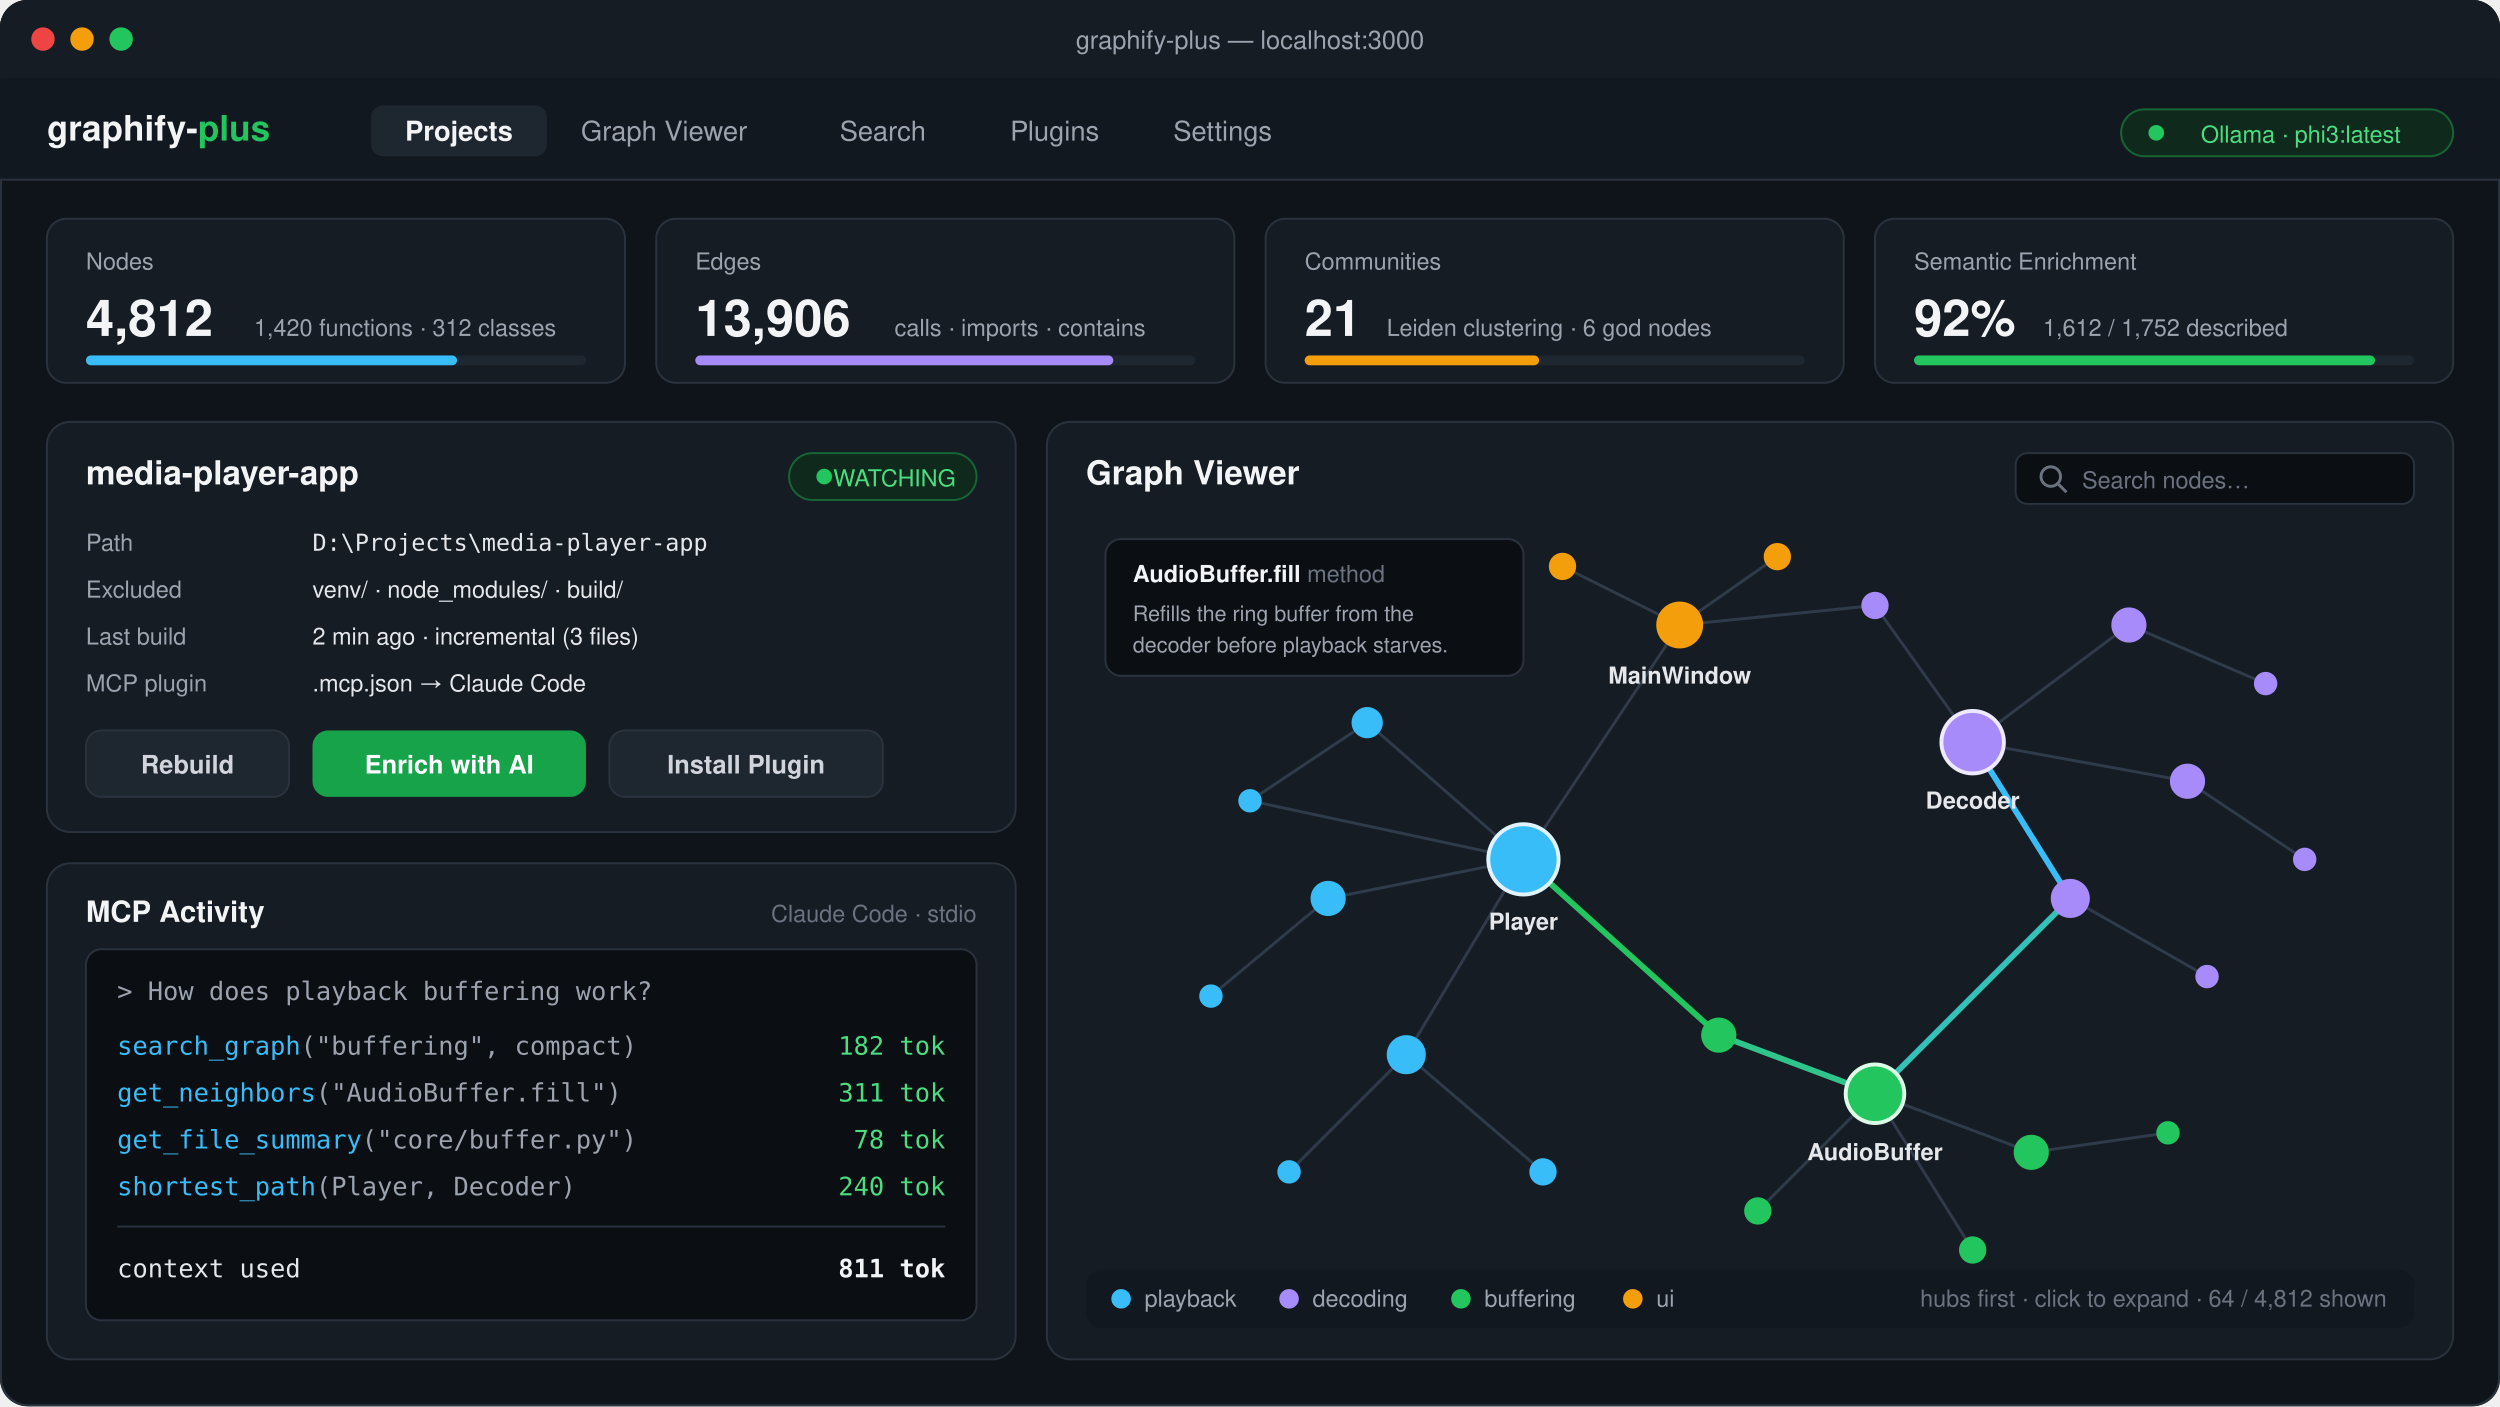
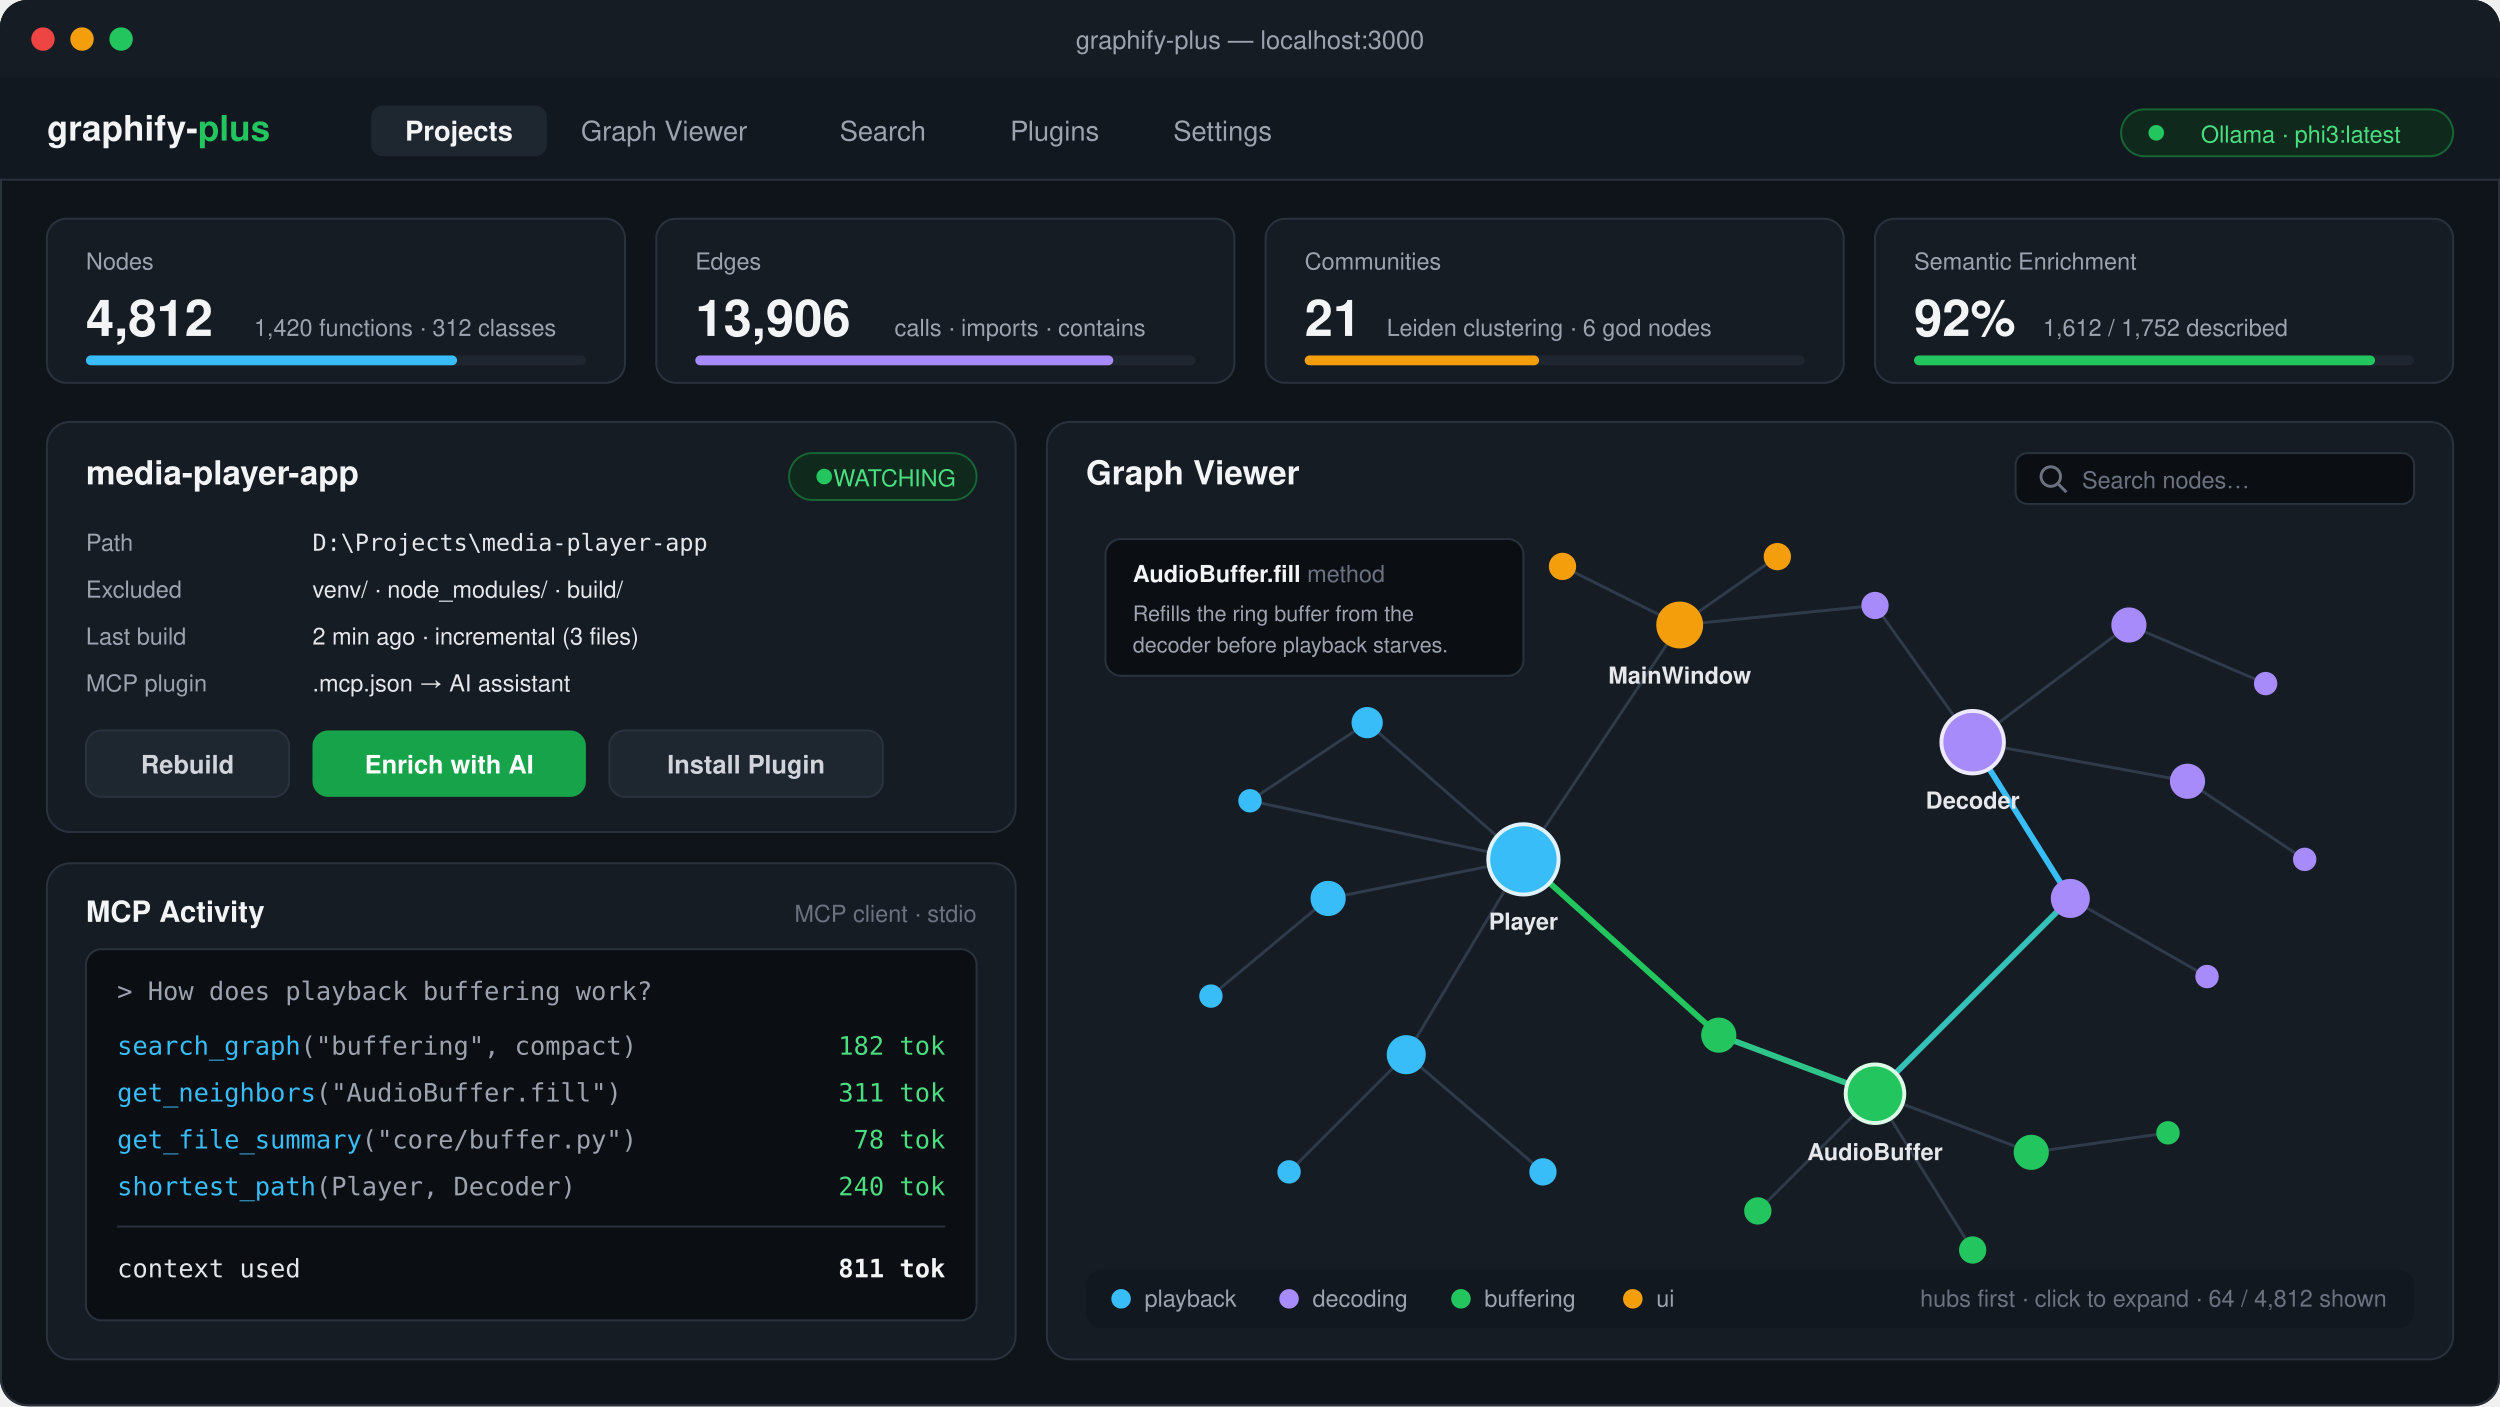
<svg xmlns="http://www.w3.org/2000/svg" width="1280" height="720" viewBox="0 0 1280 720" font-family="Segoe UI, Helvetica, Arial, sans-serif">
  <defs>
    <linearGradient id="accent" x1="0" y1="0" x2="1" y2="0">
      <stop offset="0" stop-color="#22c55e" />
      <stop offset="1" stop-color="#38bdf8" />
    </linearGradient>
    <clipPath id="graphClip">
      <rect x="537" y="217" width="718" height="478" rx="12" />
    </clipPath>
  </defs>
  <rect width="1280" height="720" rx="14" fill="#0f141a" />
  <rect x="0.5" y="0.5" width="1279" height="719" rx="14" fill="none" stroke="#2a323d" />
  <rect width="1280" height="40" rx="14" fill="#161c24" />
  <rect y="26" width="1280" height="14" fill="#161c24" />
  <circle cx="22" cy="20" r="6" fill="#ef4444" />
  <circle cx="42" cy="20" r="6" fill="#f59e0b" />
  <circle cx="62" cy="20" r="6" fill="#22c55e" />
  <text x="640" y="25" text-anchor="middle" font-size="13" fill="#9ca3af">graphify-plus — localhost:3000</text>
  <rect y="40" width="1280" height="52" fill="#121820" />
  <line x1="0" y1="92" x2="1280" y2="92" stroke="#2a323d" />
  <text x="24" y="72" font-size="18" font-weight="700" fill="#f3f4f6">graphify-<tspan fill="#22c55e">plus</tspan>
  </text>
  <g font-size="14" fill="#9ca3af">
    <rect x="190" y="54" width="90" height="26" rx="6" fill="#1e2630" />
    <text x="235" y="72" text-anchor="middle" fill="#f3f4f6" font-weight="600">Projects</text>
    <text x="340" y="72" text-anchor="middle">Graph Viewer</text>
    <text x="452" y="72" text-anchor="middle">Search</text>
    <text x="540" y="72" text-anchor="middle">Plugins</text>
    <text x="626" y="72" text-anchor="middle">Settings</text>
  </g>
  <rect x="1086" y="56" width="170" height="24" rx="12" fill="#0f2a1c" stroke="#166534" />
  <circle cx="1104" cy="68" r="4" fill="#22c55e" />
  <text x="1178" y="73" text-anchor="middle" font-size="12" fill="#4ade80">Ollama · phi3:latest</text>
  <g font-size="12">
    <rect x="24" y="112" width="296" height="84" rx="10" fill="#161c24" stroke="#2a323d" />
    <text x="44" y="138" fill="#9ca3af">Nodes</text>
    <text x="44" y="172" font-size="26" font-weight="700" fill="#f3f4f6">4,812</text>
    <text x="130" y="172" fill="#9ca3af">1,420 functions · 312 classes</text>
    <rect x="44" y="182" width="256" height="5" rx="2.5" fill="#1e2630" />
    <rect x="44" y="182" width="190" height="5" rx="2.5" fill="#38bdf8" />
    <rect x="336" y="112" width="296" height="84" rx="10" fill="#161c24" stroke="#2a323d" />
    <text x="356" y="138" fill="#9ca3af">Edges</text>
    <text x="356" y="172" font-size="26" font-weight="700" fill="#f3f4f6">13,906</text>
    <text x="458" y="172" fill="#9ca3af">calls · imports · contains</text>
    <rect x="356" y="182" width="256" height="5" rx="2.5" fill="#1e2630" />
    <rect x="356" y="182" width="214" height="5" rx="2.5" fill="#a78bfa" />
    <rect x="648" y="112" width="296" height="84" rx="10" fill="#161c24" stroke="#2a323d" />
    <text x="668" y="138" fill="#9ca3af">Communities</text>
    <text x="668" y="172" font-size="26" font-weight="700" fill="#f3f4f6">21</text>
    <text x="710" y="172" fill="#9ca3af">Leiden clustering · 6 god nodes</text>
    <rect x="668" y="182" width="256" height="5" rx="2.5" fill="#1e2630" />
    <rect x="668" y="182" width="120" height="5" rx="2.5" fill="#f59e0b" />
    <rect x="960" y="112" width="296" height="84" rx="10" fill="#161c24" stroke="#2a323d" />
    <text x="980" y="138" fill="#9ca3af">Semantic Enrichment</text>
    <text x="980" y="172" font-size="26" font-weight="700" fill="#f3f4f6">92%</text>
    <text x="1046" y="172" fill="#9ca3af">1,612 / 1,752 described</text>
    <rect x="980" y="182" width="256" height="5" rx="2.5" fill="#1e2630" />
    <rect x="980" y="182" width="236" height="5" rx="2.5" fill="#22c55e" />
  </g>
  <rect x="24" y="216" width="496" height="210" rx="12" fill="#161c24" stroke="#2a323d" />
  <text x="44" y="248" font-size="17" font-weight="700" fill="#f3f4f6">media-player-app</text>
  <rect x="404" y="232" width="96" height="24" rx="12" fill="#0f2a1c" stroke="#166534" />
  <circle cx="422" cy="244" r="4" fill="#22c55e" />
  <text x="458" y="249" text-anchor="middle" font-size="12" fill="#4ade80">WATCHING</text>
  <g font-size="12" fill="#9ca3af">
    <text x="44" y="282">Path</text>
    <text x="160" y="282" fill="#e5e7eb" font-family="Consolas, Menlo, monospace">D:\Projects\media-player-app</text>
    <text x="44" y="306">Excluded</text>
    <text x="160" y="306" fill="#e5e7eb">venv/ · node_modules/ · build/</text>
    <text x="44" y="330">Last build</text>
    <text x="160" y="330" fill="#e5e7eb">2 min ago · incremental (3 files)</text>
    <text x="44" y="354">MCP plugin</text>
-     <text x="160" y="354" fill="#e5e7eb">.mcp.json → Claude Code</text>
+     <text x="160" y="354" fill="#e5e7eb">.mcp.json → AI assistant</text>
  </g>
  <g font-size="13" font-weight="600">
    <rect x="44" y="374" width="104" height="34" rx="8" fill="#1e2630" stroke="#2a323d" />
    <text x="96" y="396" text-anchor="middle" fill="#d1d5db">Rebuild</text>
    <rect x="160" y="374" width="140" height="34" rx="8" fill="#16a34a" />
    <text x="230" y="396" text-anchor="middle" fill="#ffffff">Enrich with AI</text>
    <rect x="312" y="374" width="140" height="34" rx="8" fill="#1e2630" stroke="#2a323d" />
    <text x="382" y="396" text-anchor="middle" fill="#d1d5db">Install Plugin</text>
  </g>
  <rect x="24" y="442" width="496" height="254" rx="12" fill="#161c24" stroke="#2a323d" />
  <text x="44" y="472" font-size="15" font-weight="700" fill="#f3f4f6">MCP Activity</text>
-   <text x="500" y="472" text-anchor="end" font-size="12" fill="#6b7280">Claude Code · stdio</text>
+   <text x="500" y="472" text-anchor="end" font-size="12" fill="#6b7280">MCP client · stdio</text>
  <rect x="44" y="486" width="456" height="190" rx="8" fill="#0b0f14" stroke="#2a323d" />
  <g font-family="Consolas, Menlo, monospace" font-size="13">
    <text x="60" y="512" fill="#9ca3af">&gt; How does playback buffering work?</text>
    <text x="60" y="540" fill="#38bdf8">search_graph<tspan fill="#9ca3af">("buffering", compact)</tspan>
    </text>
    <text x="484" y="540" text-anchor="end" fill="#4ade80">182 tok</text>
    <text x="60" y="564" fill="#38bdf8">get_neighbors<tspan fill="#9ca3af">("AudioBuffer.fill")</tspan>
    </text>
    <text x="484" y="564" text-anchor="end" fill="#4ade80">311 tok</text>
    <text x="60" y="588" fill="#38bdf8">get_file_summary<tspan fill="#9ca3af">("core/buffer.py")</tspan>
    </text>
    <text x="484" y="588" text-anchor="end" fill="#4ade80">78 tok</text>
    <text x="60" y="612" fill="#38bdf8">shortest_path<tspan fill="#9ca3af">(Player, Decoder)</tspan>
    </text>
    <text x="484" y="612" text-anchor="end" fill="#4ade80">240 tok</text>
    <line x1="60" y1="628" x2="484" y2="628" stroke="#2a323d" />
    <text x="60" y="654" fill="#e5e7eb">context used</text>
    <text x="484" y="654" text-anchor="end" fill="#f3f4f6" font-weight="700">811 tok</text>
  </g>
  <rect x="536" y="216" width="720" height="480" rx="12" fill="#161c24" stroke="#2a323d" />
  <text x="556" y="248" font-size="17" font-weight="700" fill="#f3f4f6">Graph Viewer</text>
  <rect x="1032" y="232" width="204" height="26" rx="6" fill="#0b0f14" stroke="#2a323d" />
  <circle cx="1050" cy="244" r="5" fill="none" stroke="#6b7280" stroke-width="1.5" />
  <line x1="1054" y1="248" x2="1058" y2="252" stroke="#6b7280" stroke-width="1.5" />
  <text x="1066" y="250" font-size="12" fill="#6b7280">Search nodes…</text>
  <g clip-path="url(#graphClip)">
    <g stroke="#2f3b4a" stroke-width="1.5">
      <line x1="780" y1="440" x2="700" y2="370" />
      <line x1="780" y1="440" x2="680" y2="460" />
      <line x1="780" y1="440" x2="720" y2="540" />
      <line x1="780" y1="440" x2="640" y2="410" />
      <line x1="700" y1="370" x2="640" y2="410" />
      <line x1="680" y1="460" x2="620" y2="510" />
      <line x1="720" y1="540" x2="660" y2="600" />
      <line x1="720" y1="540" x2="790" y2="600" />
      <line x1="1010" y1="380" x2="1090" y2="320" />
      <line x1="1010" y1="380" x2="1120" y2="400" />
      <line x1="1010" y1="380" x2="1060" y2="460" />
      <line x1="1010" y1="380" x2="960" y2="310" />
      <line x1="1090" y1="320" x2="1160" y2="350" />
      <line x1="1120" y1="400" x2="1180" y2="440" />
      <line x1="1060" y1="460" x2="1130" y2="500" />
      <line x1="960" y1="560" x2="1040" y2="590" />
      <line x1="960" y1="560" x2="900" y2="620" />
      <line x1="960" y1="560" x2="1010" y2="640" />
      <line x1="960" y1="560" x2="880" y2="530" />
      <line x1="1040" y1="590" x2="1110" y2="580" />
      <line x1="860" y1="320" x2="800" y2="290" />
      <line x1="860" y1="320" x2="910" y2="285" />
      <line x1="780" y1="440" x2="860" y2="320" />
      <line x1="860" y1="320" x2="960" y2="310" />
      <line x1="780" y1="440" x2="880" y2="530" />
    </g>
    <g stroke-width="3" stroke-linecap="round">
      <line x1="780" y1="440" x2="880" y2="530" stroke="#22c55e" />
      <line x1="880" y1="530" x2="960" y2="560" stroke="#2fc58a" />
      <line x1="960" y1="560" x2="1060" y2="460" stroke="#34c1b8" />
      <line x1="1060" y1="460" x2="1010" y2="380" stroke="#38bdf8" />
    </g>
    <g fill="#38bdf8">
      <circle cx="700" cy="370" r="8" />
      <circle cx="680" cy="460" r="9" />
      <circle cx="720" cy="540" r="10" />
      <circle cx="640" cy="410" r="6" />
      <circle cx="620" cy="510" r="6" />
      <circle cx="660" cy="600" r="6" />
      <circle cx="790" cy="600" r="7" />
    </g>
    <circle cx="780" cy="440" r="18" fill="#38bdf8" stroke="#e0f2fe" stroke-width="2" />
    <g fill="#a78bfa">
      <circle cx="1090" cy="320" r="9" />
      <circle cx="1120" cy="400" r="9" />
      <circle cx="1060" cy="460" r="10" />
      <circle cx="960" cy="310" r="7" />
      <circle cx="1160" cy="350" r="6" />
      <circle cx="1180" cy="440" r="6" />
      <circle cx="1130" cy="500" r="6" />
    </g>
    <circle cx="1010" cy="380" r="16" fill="#a78bfa" stroke="#ede9fe" stroke-width="2" />
    <g fill="#22c55e">
      <circle cx="1040" cy="590" r="9" />
      <circle cx="900" cy="620" r="7" />
      <circle cx="1010" cy="640" r="7" />
      <circle cx="880" cy="530" r="9" />
      <circle cx="1110" cy="580" r="6" />
    </g>
    <circle cx="960" cy="560" r="15" fill="#22c55e" stroke="#dcfce7" stroke-width="2" />
    <g fill="#f59e0b">
      <circle cx="800" cy="290" r="7" />
      <circle cx="910" cy="285" r="7" />
    </g>
    <circle cx="860" cy="320" r="12" fill="#f59e0b" />
    <g font-size="12" font-weight="600" fill="#e5e7eb">
      <text x="780" y="476" text-anchor="middle">Player</text>
      <text x="1010" y="414" text-anchor="middle">Decoder</text>
      <text x="960" y="594" text-anchor="middle">AudioBuffer</text>
      <text x="860" y="350" text-anchor="middle">MainWindow</text>
    </g>
  </g>
  <rect x="566" y="276" width="214" height="70" rx="8" fill="#0b0f14" stroke="#2a323d" />
  <text x="580" y="298" font-size="12" font-weight="700" fill="#f3f4f6">AudioBuffer.fill  <tspan fill="#6b7280" font-weight="400">method</tspan>
  </text>
  <text x="580" y="318" font-size="11" fill="#9ca3af">Refills the ring buffer from the</text>
  <text x="580" y="334" font-size="11" fill="#9ca3af">decoder before playback starves.</text>
  <rect x="556" y="650" width="680" height="30" rx="8" fill="#121820" />
  <g font-size="12" fill="#9ca3af">
    <circle cx="574" cy="665" r="5" fill="#38bdf8" />
    <text x="586" y="669">playback</text>
    <circle cx="660" cy="665" r="5" fill="#a78bfa" />
    <text x="672" y="669">decoding</text>
    <circle cx="748" cy="665" r="5" fill="#22c55e" />
    <text x="760" y="669">buffering</text>
    <circle cx="836" cy="665" r="5" fill="#f59e0b" />
    <text x="848" y="669">ui</text>
    <text x="1222" y="669" text-anchor="end" fill="#6b7280">hubs first · click to expand · 64 / 4,812 shown</text>
  </g>
</svg>
